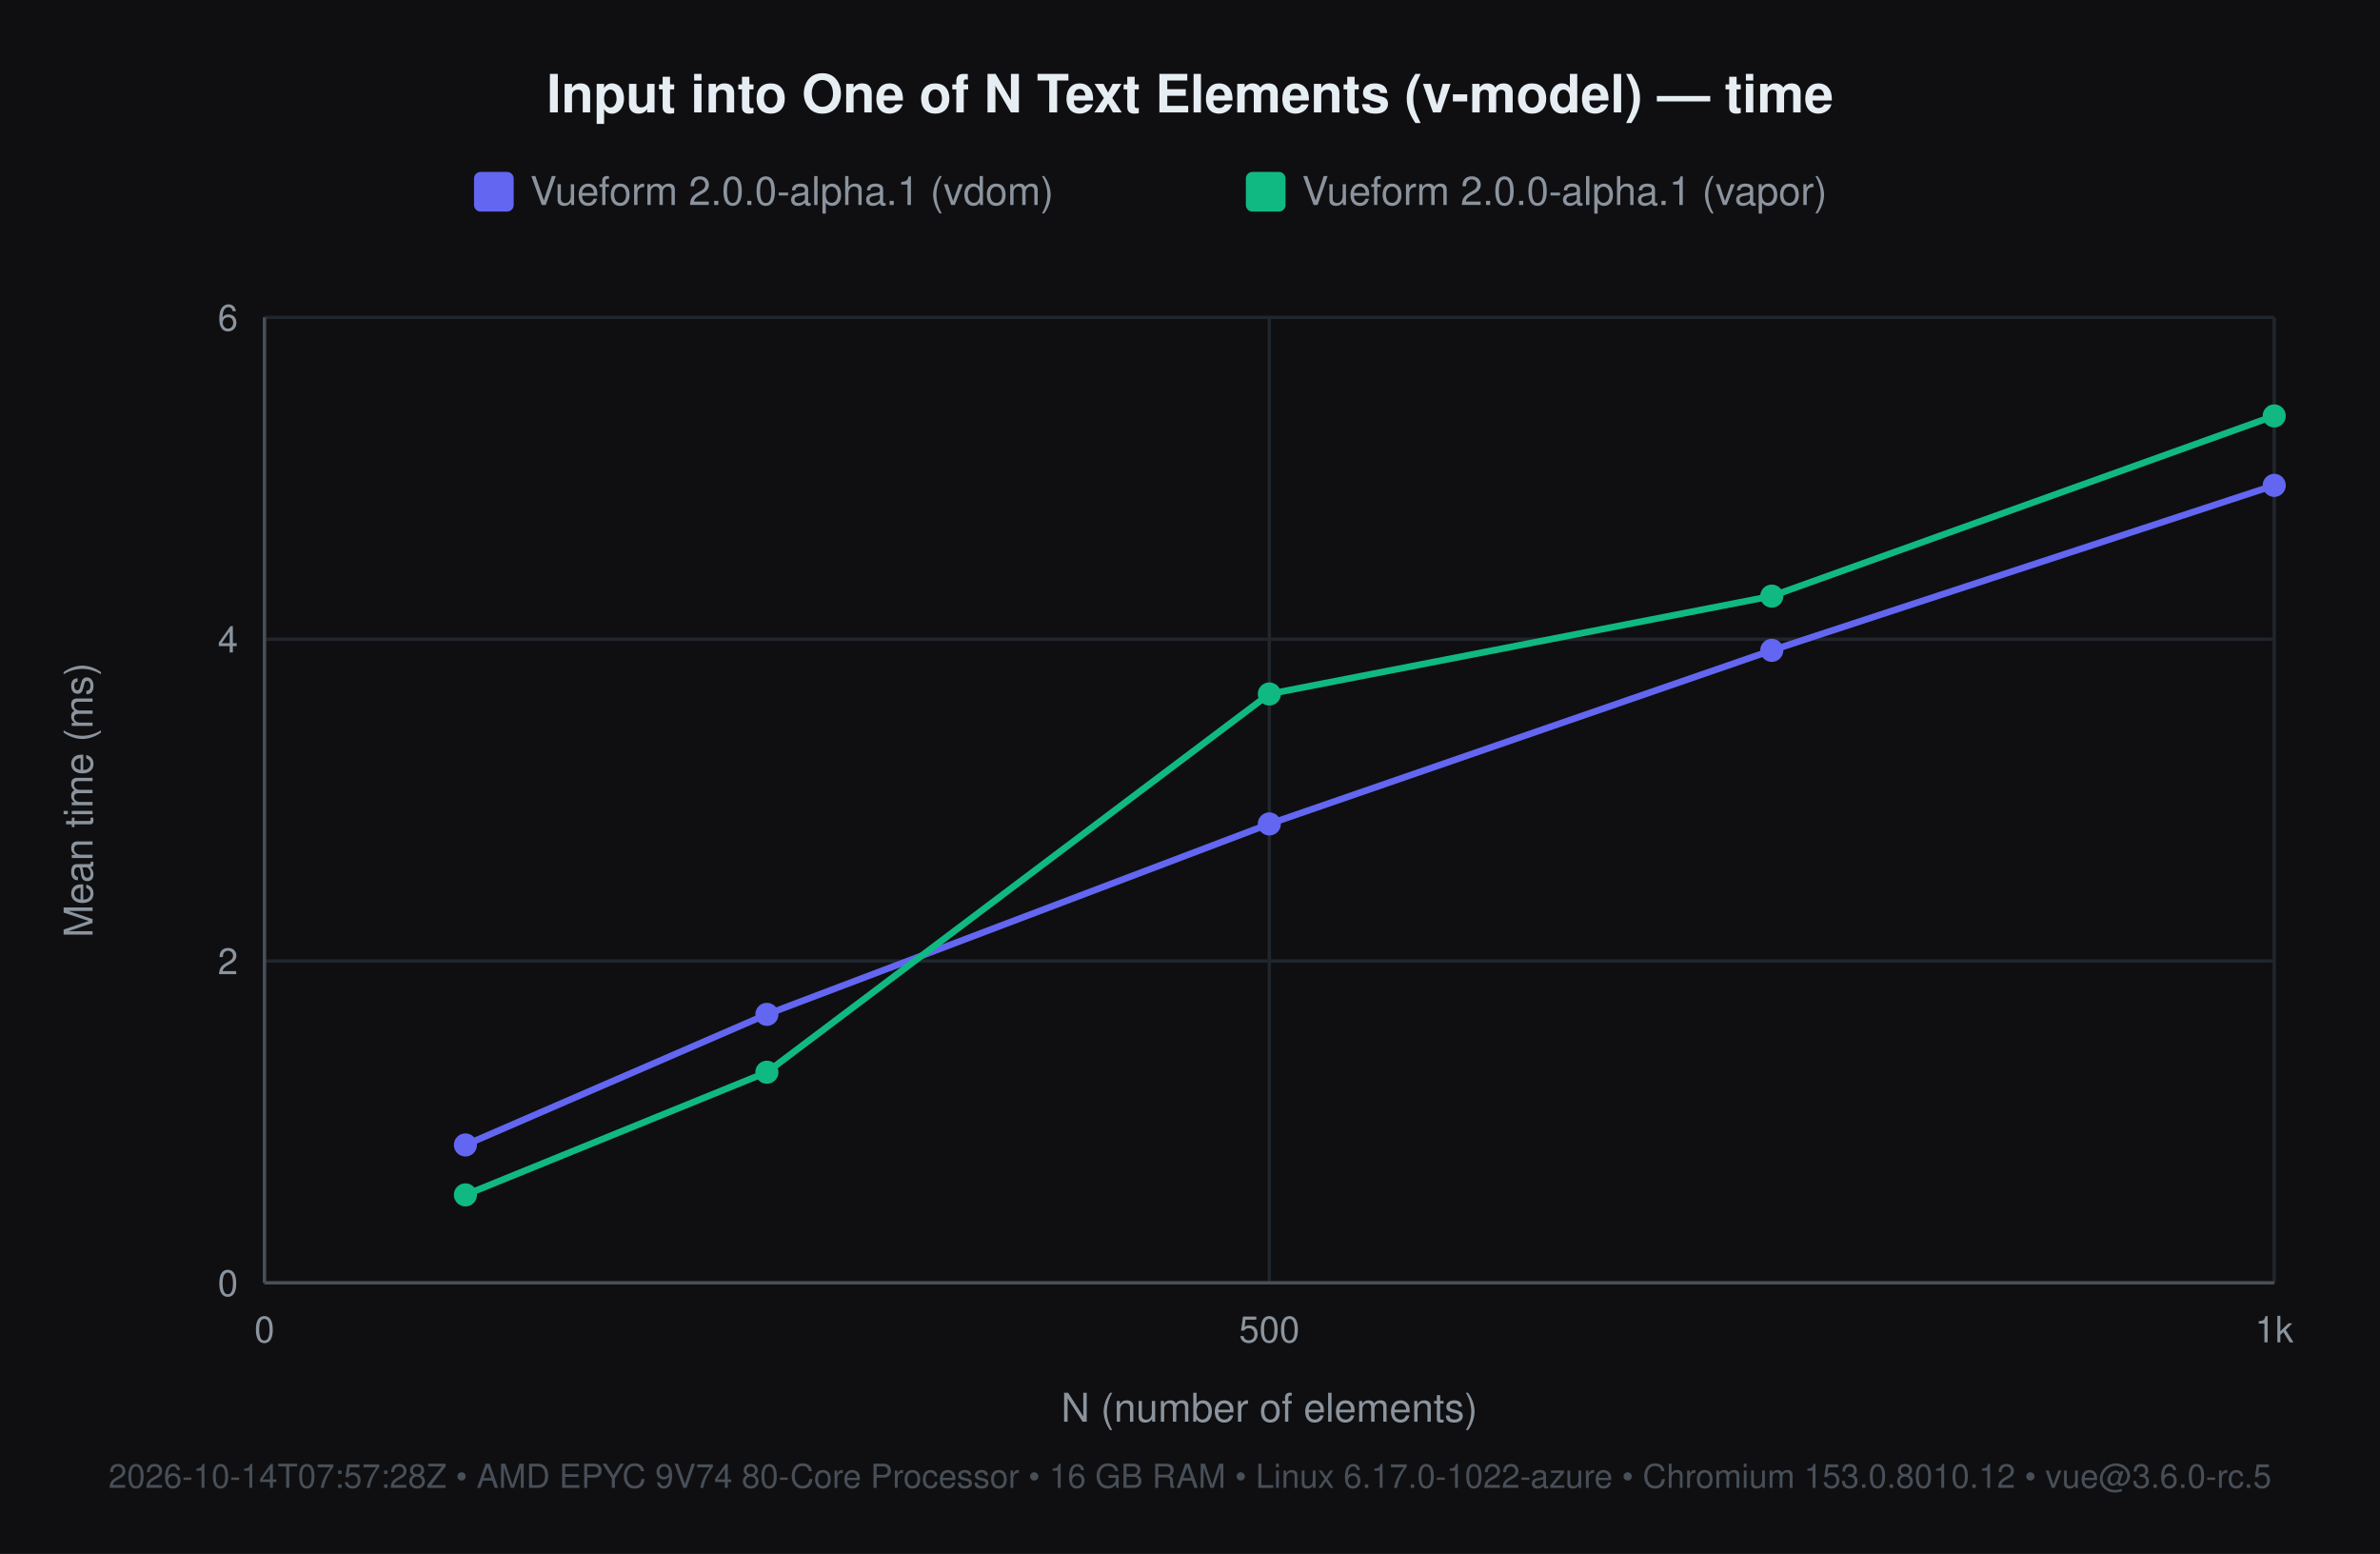
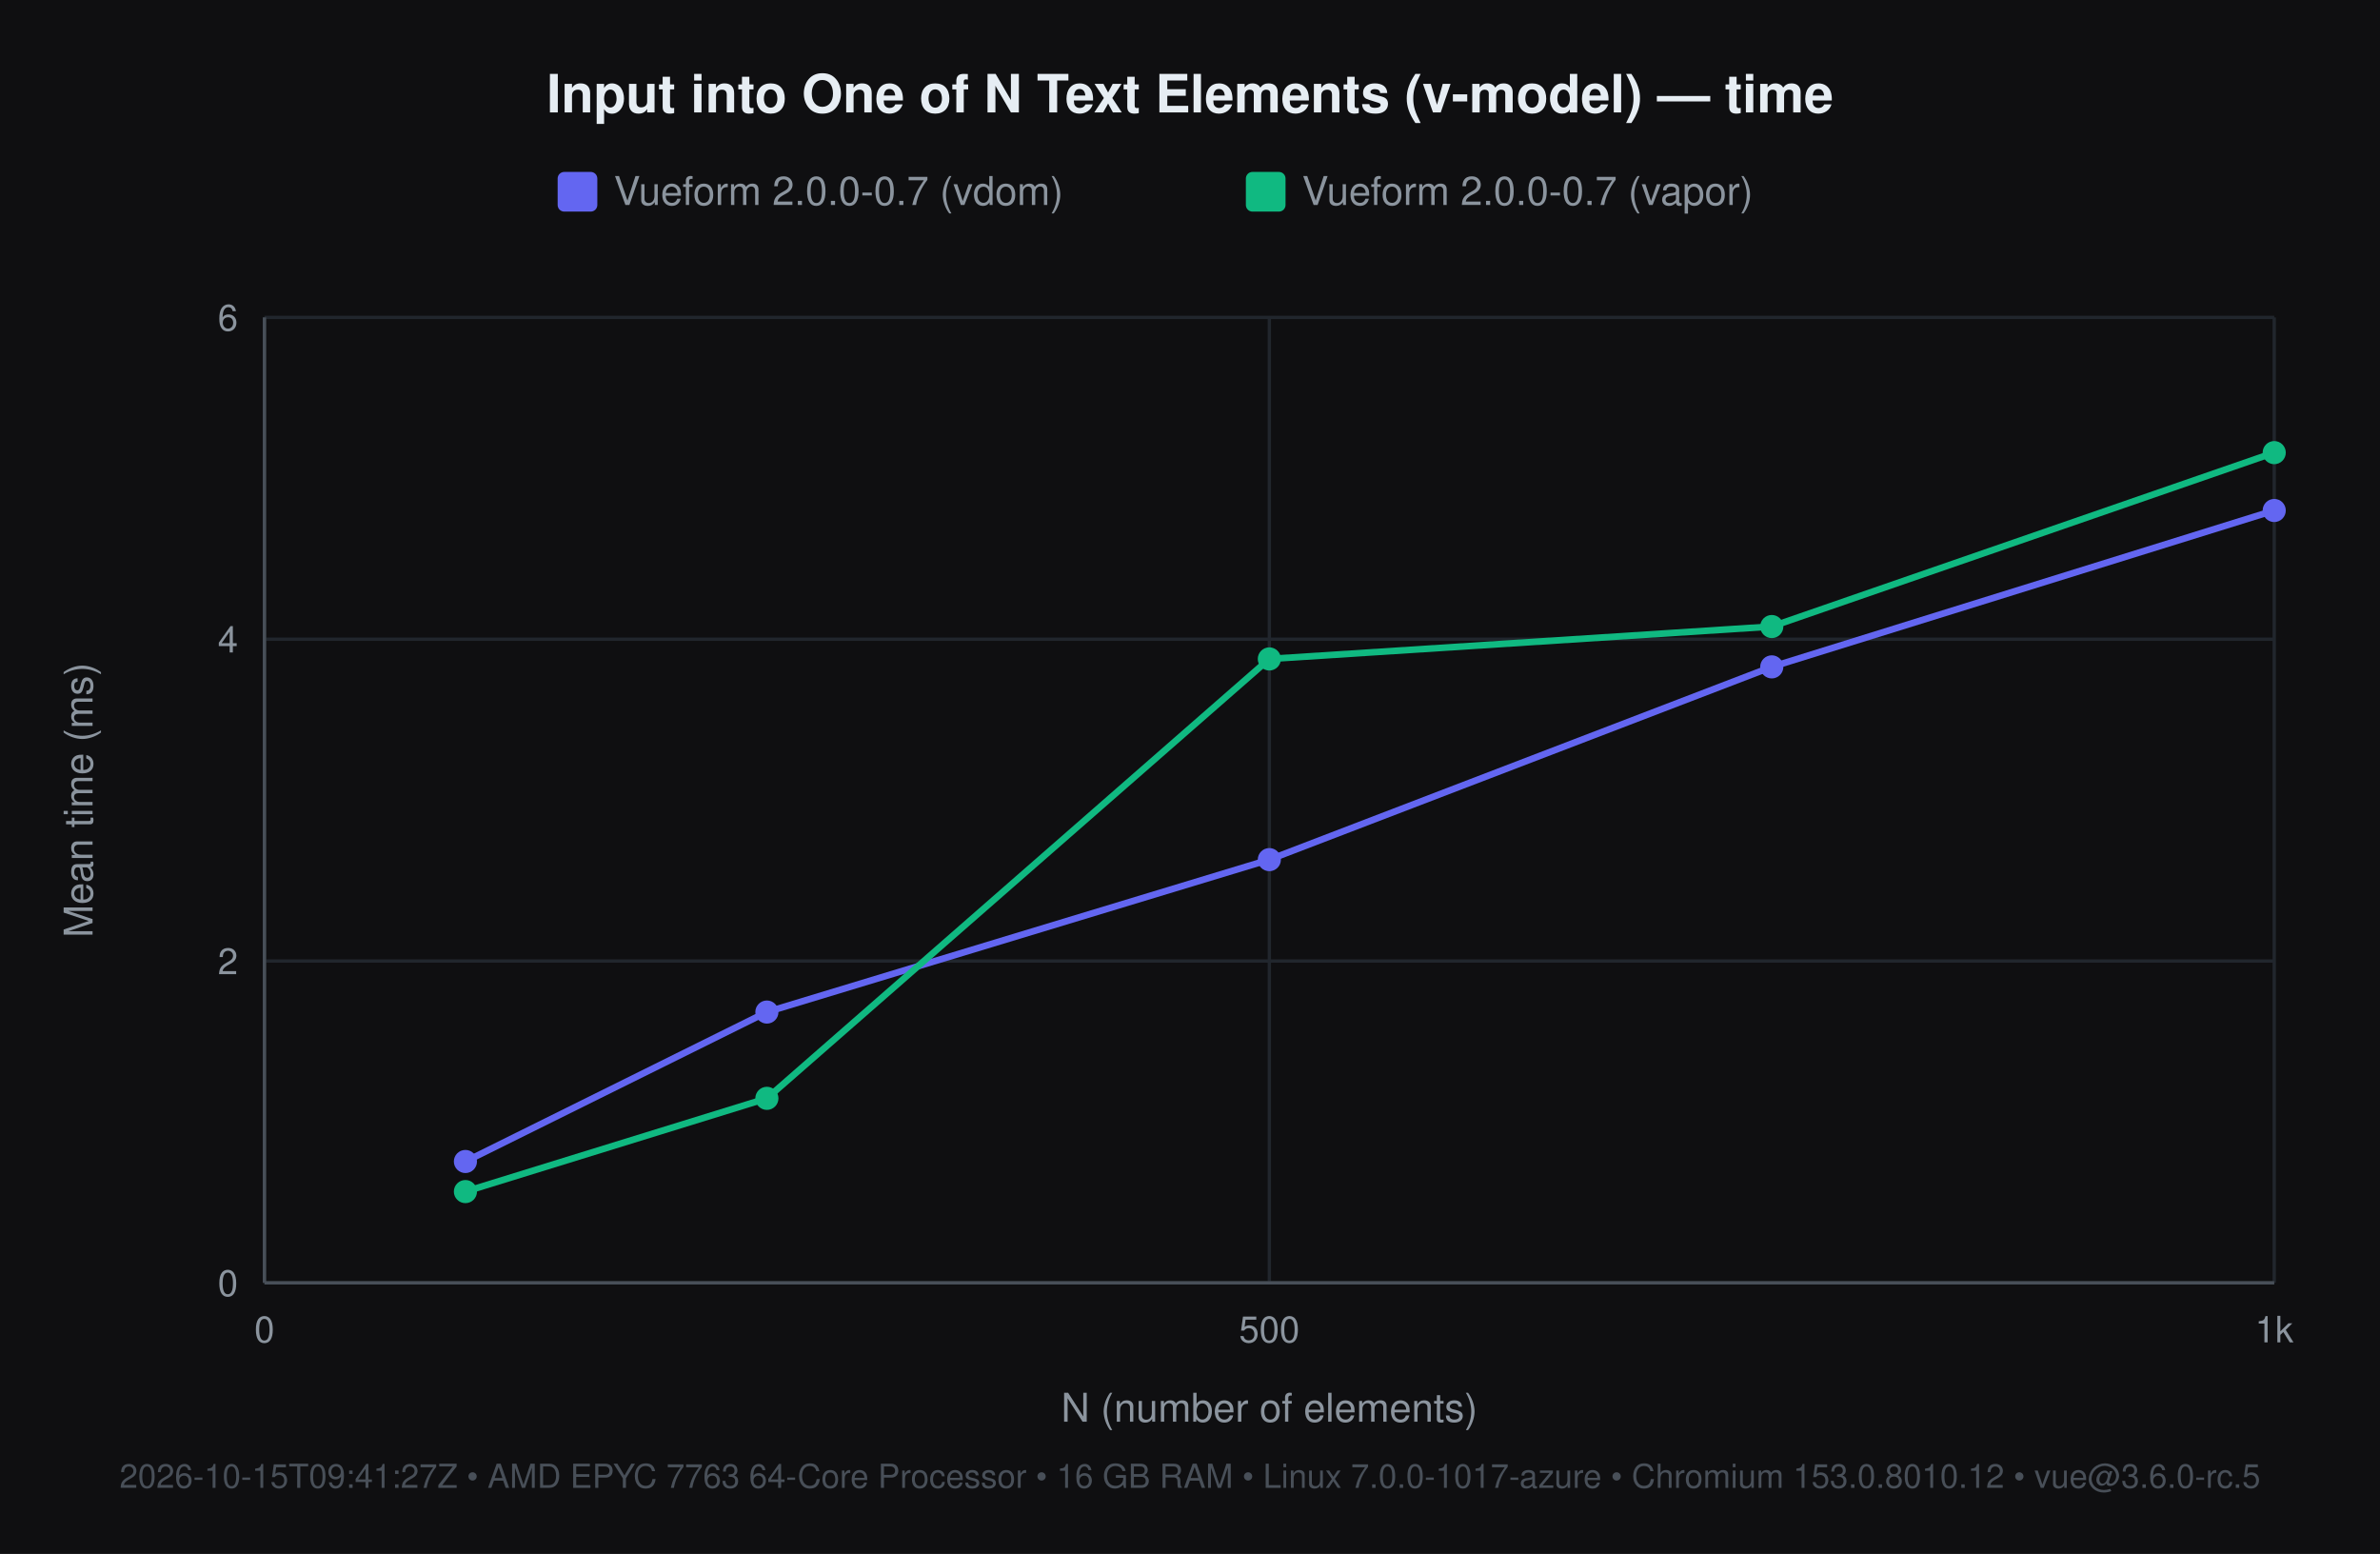
<svg xmlns="http://www.w3.org/2000/svg" width="720" height="470" viewBox="0 0 720 470" font-family="-apple-system, 'Segoe UI', Helvetica, Arial, sans-serif">
  <rect width="720" height="470" fill="#0f0f11" />
  <text x="360" y="34" font-size="16" font-weight="600" fill="#e6edf3" text-anchor="middle">Input into One of N Text Elements (v-model) — time</text>
-   <rect x="143.4" y="52" width="12" height="12" rx="2" fill="#6366f1" />
-   <text x="160.4" y="62" font-size="12" fill="#8b949e">Vueform 2.0.0-alpha.1 (vdom)</text>
+   <rect x="168.7" y="52" width="12" height="12" rx="2" fill="#6366f1" />
+   <text x="185.7" y="62" font-size="12" fill="#8b949e">Vueform 2.0.0-0.7 (vdom)</text>
  <rect x="376.9" y="52" width="12" height="12" rx="2" fill="#10b981" />
-   <text x="393.9" y="62" font-size="12" fill="#8b949e">Vueform 2.0.0-alpha.1 (vapor)</text>
+   <text x="393.9" y="62" font-size="12" fill="#8b949e">Vueform 2.0.0-0.7 (vapor)</text>
  <line x1="80" y1="388" x2="688" y2="388" stroke="#21262d" stroke-width="1" />
  <text x="72" y="392" font-size="11" fill="#8b949e" text-anchor="end">0</text>
  <line x1="80" y1="290.667" x2="688" y2="290.667" stroke="#21262d" stroke-width="1" />
  <text x="72" y="294.667" font-size="11" fill="#8b949e" text-anchor="end">2</text>
  <line x1="80" y1="193.333" x2="688" y2="193.333" stroke="#21262d" stroke-width="1" />
  <text x="72" y="197.333" font-size="11" fill="#8b949e" text-anchor="end">4</text>
  <line x1="80" y1="96" x2="688" y2="96" stroke="#21262d" stroke-width="1" />
  <text x="72" y="100" font-size="11" fill="#8b949e" text-anchor="end">6</text>
  <line x1="80" y1="96" x2="80" y2="388" stroke="#21262d" stroke-width="1" />
  <text x="80" y="406" font-size="11" fill="#8b949e" text-anchor="middle">0</text>
  <line x1="384" y1="96" x2="384" y2="388" stroke="#21262d" stroke-width="1" />
  <text x="384" y="406" font-size="11" fill="#8b949e" text-anchor="middle">500</text>
  <line x1="688" y1="96" x2="688" y2="388" stroke="#21262d" stroke-width="1" />
  <text x="688" y="406" font-size="11" fill="#8b949e" text-anchor="middle">1k</text>
  <line x1="80" y1="388" x2="688" y2="388" stroke="#484f58" stroke-width="1" />
  <line x1="80" y1="96" x2="80" y2="388" stroke="#484f58" stroke-width="1" />
  <text x="384" y="430" font-size="12" fill="#8b949e" text-anchor="middle">N (number of elements)</text>
  <text x="28" y="242" font-size="12" fill="#8b949e" text-anchor="middle" transform="rotate(-90 28 242)">Mean time (ms)</text>
-   <text x="360" y="450" font-size="10" fill="#484f58" text-anchor="middle">2026-10-14T07:57:28Z • AMD EPYC 9V74 80-Core Processor • 16 GB RAM • Linux 6.17.0-1022-azure • Chromium 153.0.8010.12 • vue@3.6.0-rc.5</text>
-   <polyline points="140.8,346.3 232.0,306.8 384.0,249.2 536.0,196.7 688.0,146.8" fill="none" stroke="#6366f1" stroke-width="2" />
-   <circle cx="140.8" cy="346.3" r="3.5" fill="#6366f1" />
-   <circle cx="232.0" cy="306.8" r="3.5" fill="#6366f1" />
-   <circle cx="384.0" cy="249.2" r="3.5" fill="#6366f1" />
-   <circle cx="536.0" cy="196.7" r="3.5" fill="#6366f1" />
-   <circle cx="688.0" cy="146.8" r="3.5" fill="#6366f1" />
-   <polyline points="140.8,361.4 232.0,324.3 384.0,209.9 536.0,180.3 688.0,125.8" fill="none" stroke="#10b981" stroke-width="2" />
-   <circle cx="140.8" cy="361.4" r="3.5" fill="#10b981" />
-   <circle cx="232.0" cy="324.3" r="3.5" fill="#10b981" />
-   <circle cx="384.0" cy="209.9" r="3.5" fill="#10b981" />
-   <circle cx="536.0" cy="180.3" r="3.5" fill="#10b981" />
-   <circle cx="688.0" cy="125.8" r="3.5" fill="#10b981" />
+   <text x="360" y="450" font-size="10" fill="#484f58" text-anchor="middle">2026-10-15T09:41:27Z • AMD EPYC 7763 64-Core Processor • 16 GB RAM • Linux 7.0.0-1017-azure • Chromium 153.0.8010.12 • vue@3.6.0-rc.5</text>
+   <polyline points="140.8,351.3 232.0,306.1 384.0,260.0 536.0,201.7 688.0,154.4" fill="none" stroke="#6366f1" stroke-width="2" />
+   <circle cx="140.8" cy="351.3" r="3.5" fill="#6366f1" />
+   <circle cx="232.0" cy="306.1" r="3.5" fill="#6366f1" />
+   <circle cx="384.0" cy="260.0" r="3.5" fill="#6366f1" />
+   <circle cx="536.0" cy="201.7" r="3.5" fill="#6366f1" />
+   <circle cx="688.0" cy="154.4" r="3.5" fill="#6366f1" />
+   <polyline points="140.8,360.4 232.0,332.2 384.0,199.3 536.0,189.5 688.0,136.9" fill="none" stroke="#10b981" stroke-width="2" />
+   <circle cx="140.8" cy="360.4" r="3.5" fill="#10b981" />
+   <circle cx="232.0" cy="332.2" r="3.5" fill="#10b981" />
+   <circle cx="384.0" cy="199.3" r="3.5" fill="#10b981" />
+   <circle cx="536.0" cy="189.5" r="3.5" fill="#10b981" />
+   <circle cx="688.0" cy="136.9" r="3.5" fill="#10b981" />
</svg>
